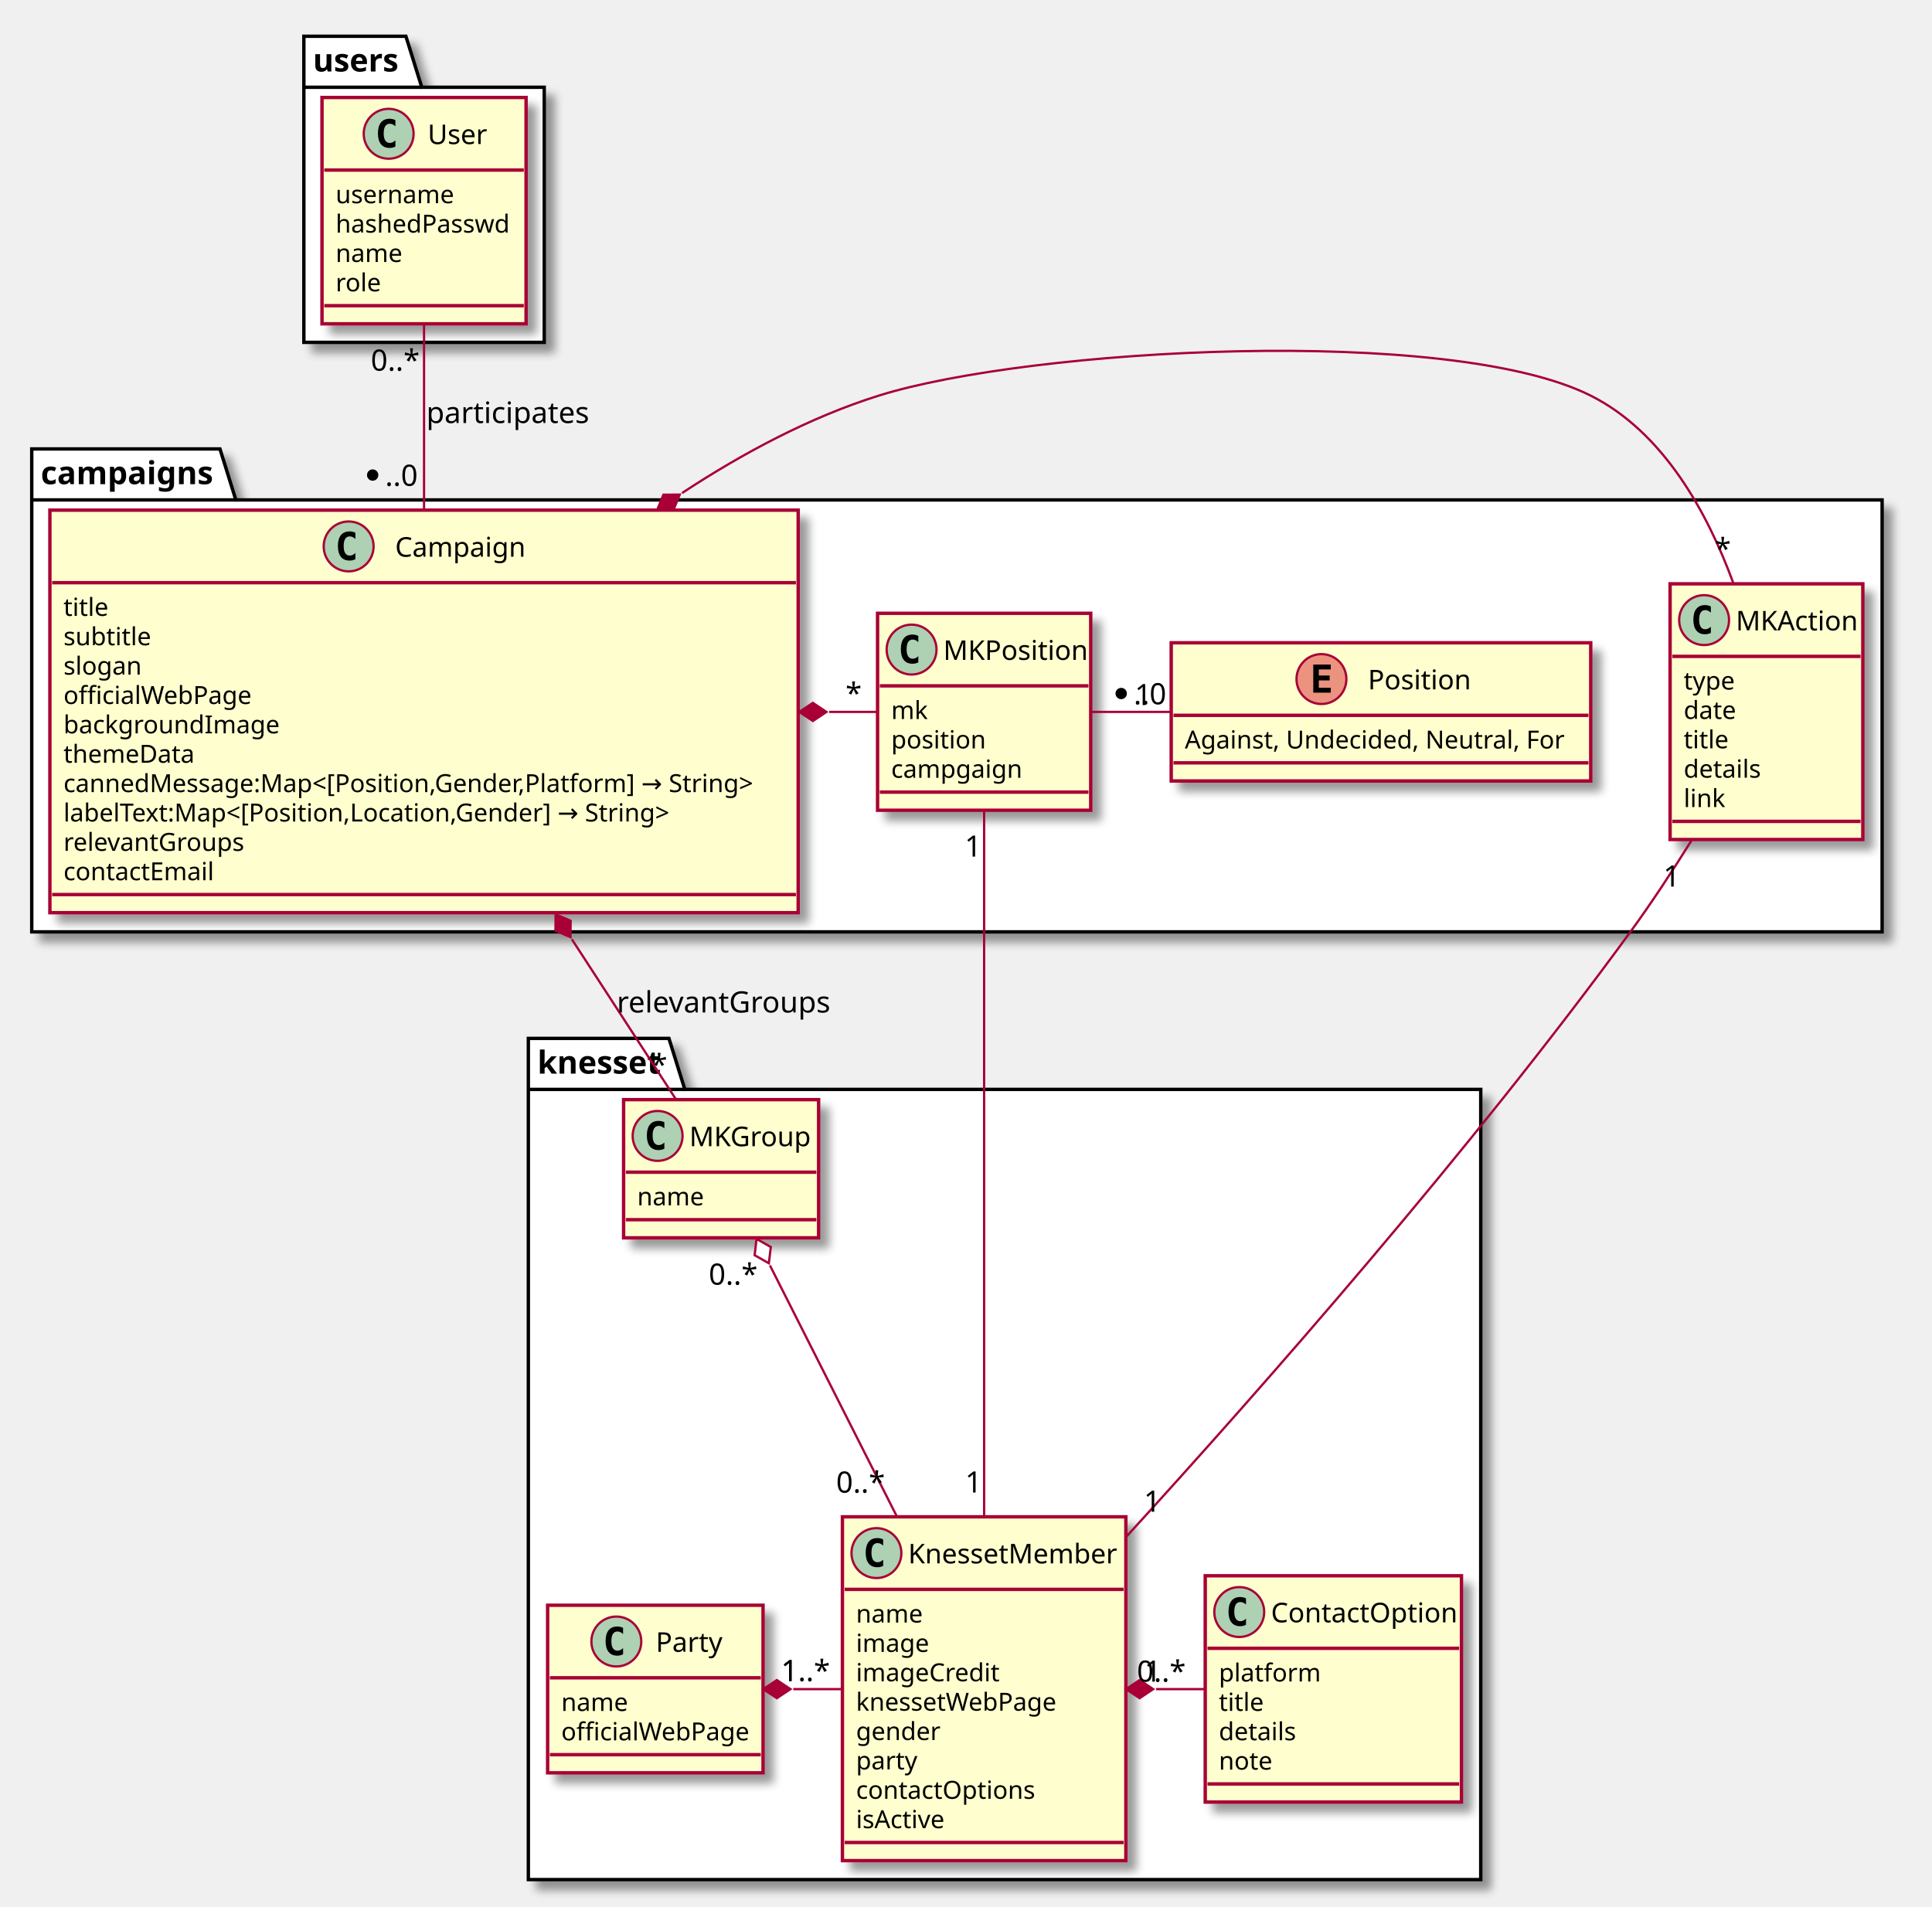
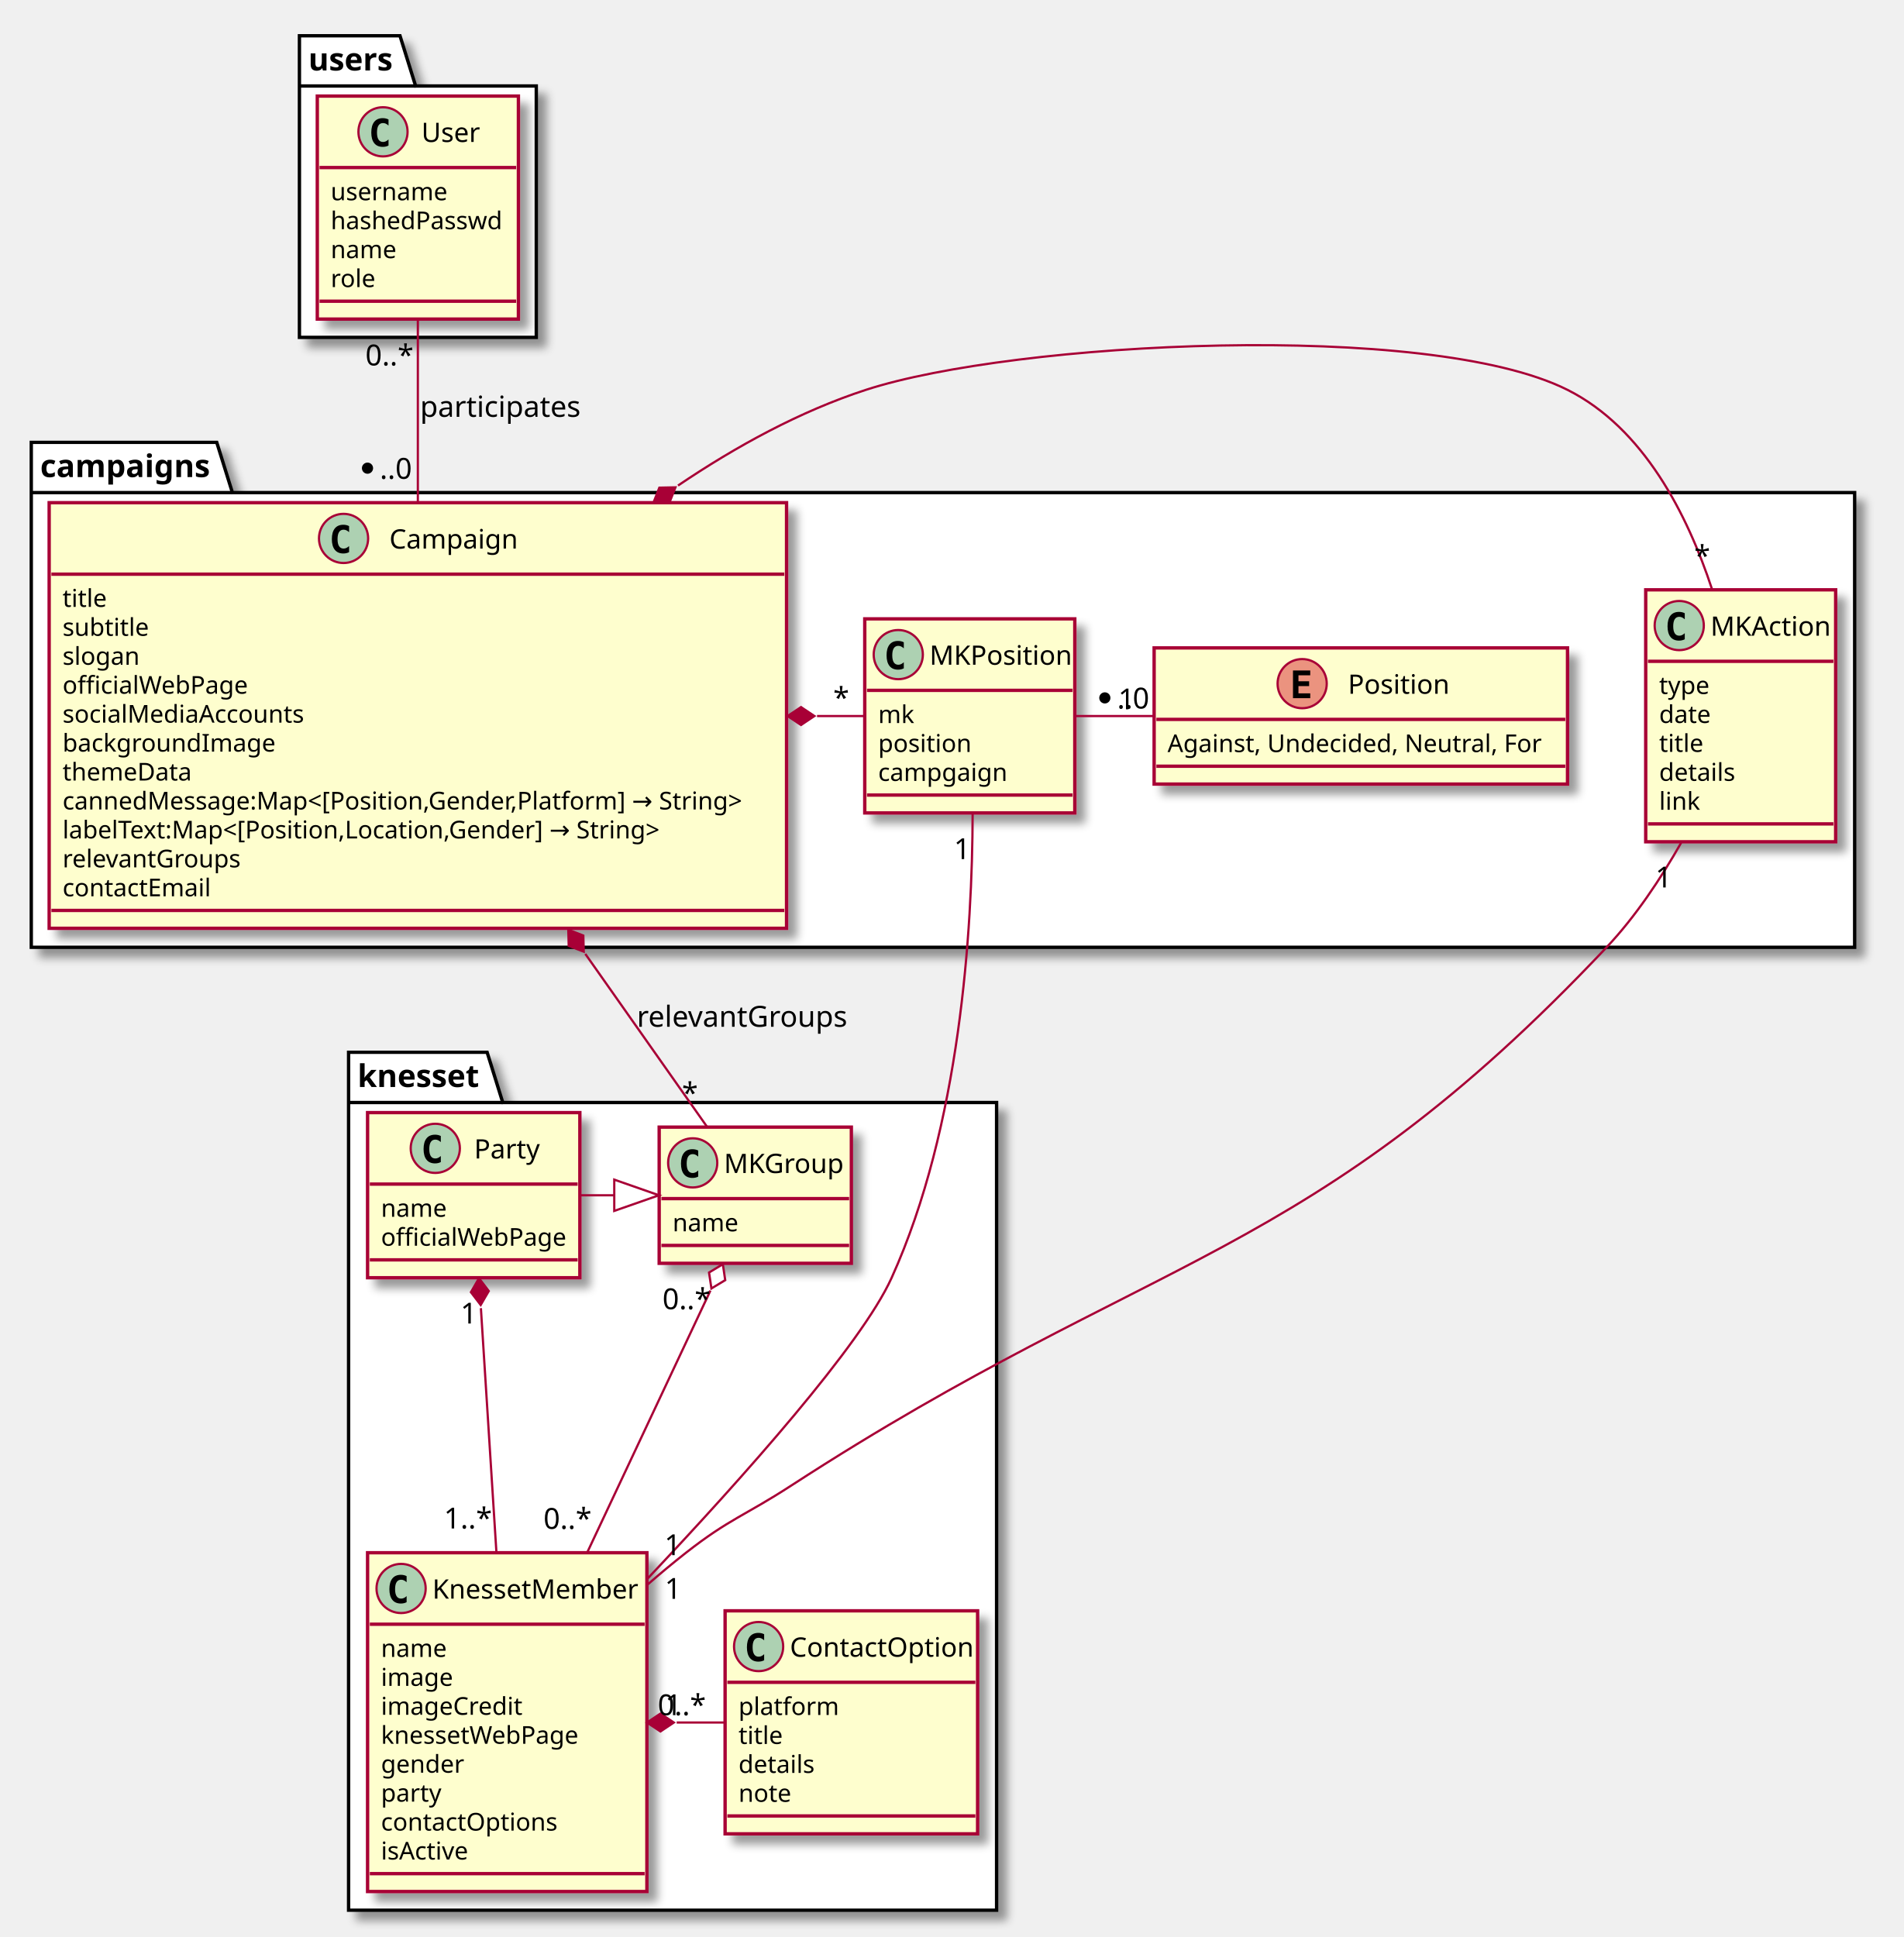
- <svg xmlns="http://www.w3.org/2000/svg" contentScriptType="application/ecmascript" contentStyleType="text/css" height="841px" preserveAspectRatio="none" style="width:852px;height:841px;" version="1.1" viewBox="0 0 852 841" width="852px" zoomAndPan="magnify">
+ <svg xmlns="http://www.w3.org/2000/svg" contentScriptType="application/ecmascript" contentStyleType="text/css" height="867px" preserveAspectRatio="none" style="width:852px;height:867px;" version="1.1" viewBox="0 0 852 867" width="852px" zoomAndPan="magnify">
  <defs>
-     <filter height="300%" id="f1so7ka4gg10oh" width="300%" x="-1" y="-1">
+     <filter height="300%" id="f1ijx6rmjc5ohx" width="300%" x="-1" y="-1">
      <feGaussianBlur result="blurOut" stdDeviation="2.0" />
      <feColorMatrix in="blurOut" result="blurOut2" type="matrix" values="0 0 0 0 0 0 0 0 0 0 0 0 0 0 0 0 0 0 .4 0" />
      <feOffset dx="4.0" dy="4.0" in="blurOut2" result="blurOut3" />
      <feBlend in="SourceGraphic" in2="blurOut3" mode="normal" />
    </filter>
  </defs>
  <g>
-     <polygon fill="#FFFFFF" filter="url(#f1so7ka4gg10oh)" points="233,458,295,458,302,480.488,653,480.488,653,829,233,829,233,458" style="stroke: #000000; stroke-width: 1.5;" />
-     <line style="stroke: #000000; stroke-width: 1.5;" x1="233" x2="302" y1="480.488" y2="480.488" />
-     <text fill="#000000" font-family="sans-serif" font-size="14" font-weight="bold" lengthAdjust="spacingAndGlyphs" textLength="56" x="237" y="473.535">knesset</text>
-     <polygon fill="#FFFFFF" filter="url(#f1so7ka4gg10oh)" points="14,198,97,198,104,220.488,830,220.488,830,411,14,411,14,198" style="stroke: #000000; stroke-width: 1.5;" />
+     <polygon fill="#FFFFFF" filter="url(#f1ijx6rmjc5ohx)" points="156,471,218,471,225,493.488,446,493.488,446,855,156,855,156,471" style="stroke: #000000; stroke-width: 1.5;" />
+     <line style="stroke: #000000; stroke-width: 1.5;" x1="156" x2="225" y1="493.488" y2="493.488" />
+     <text fill="#000000" font-family="sans-serif" font-size="14" font-weight="bold" lengthAdjust="spacingAndGlyphs" textLength="56" x="160" y="486.535">knesset</text>
+     <polygon fill="#FFFFFF" filter="url(#f1ijx6rmjc5ohx)" points="14,198,97,198,104,220.488,830,220.488,830,424,14,424,14,198" style="stroke: #000000; stroke-width: 1.5;" />
    <line style="stroke: #000000; stroke-width: 1.5;" x1="14" x2="104" y1="220.488" y2="220.488" />
    <text fill="#000000" font-family="sans-serif" font-size="14" font-weight="bold" lengthAdjust="spacingAndGlyphs" textLength="77" x="18" y="213.535">campaigns</text>
-     <polygon fill="#FFFFFF" filter="url(#f1so7ka4gg10oh)" points="134,16,179,16,186,38.488,240,38.488,240,151,134,151,134,16" style="stroke: #000000; stroke-width: 1.5;" />
+     <polygon fill="#FFFFFF" filter="url(#f1ijx6rmjc5ohx)" points="134,16,179,16,186,38.488,240,38.488,240,151,134,151,134,16" style="stroke: #000000; stroke-width: 1.5;" />
    <line style="stroke: #000000; stroke-width: 1.5;" x1="134" x2="186" y1="38.488" y2="38.488" />
    <text fill="#000000" font-family="sans-serif" font-size="14" font-weight="bold" lengthAdjust="spacingAndGlyphs" textLength="39" x="138" y="31.535">users</text>
-     <rect fill="#FEFECE" filter="url(#f1so7ka4gg10oh)" height="151.641" id="KnessetMember" style="stroke: #A80036; stroke-width: 1.5;" width="125" x="371.5" y="669" />
-     <ellipse cx="386.5" cy="685" fill="#ADD1B2" rx="11" ry="11" style="stroke: #A80036; stroke-width: 1.0;" />
-     <path d="M389.473,690.643 Q388.892,690.942 388.253,691.091 Q387.614,691.241 386.908,691.241 Q384.401,691.241 383.082,689.589 Q381.762,687.937 381.762,684.816 Q381.762,681.687 383.082,680.035 Q384.401,678.383 386.908,678.383 Q387.614,678.383 388.261,678.532 Q388.909,678.682 389.473,678.981 L389.473,681.703 Q388.842,681.122 388.249,680.852 Q387.655,680.582 387.024,680.582 Q385.68,680.582 384.995,681.649 Q384.31,682.716 384.31,684.816 Q384.31,686.908 384.995,687.974 Q385.68,689.041 387.024,689.041 Q387.655,689.041 388.249,688.771 Q388.842,688.501 389.473,687.92 Z " />
-     <text fill="#000000" font-family="sans-serif" font-size="12" lengthAdjust="spacingAndGlyphs" textLength="93" x="400.5" y="689.535">KnessetMember</text>
-     <line style="stroke: #A80036; stroke-width: 1.5;" x1="372.5" x2="495.5" y1="701" y2="701" />
-     <text fill="#000000" font-family="sans-serif" font-size="11" lengthAdjust="spacingAndGlyphs" textLength="29" x="377.5" y="715.635">name</text>
-     <text fill="#000000" font-family="sans-serif" font-size="11" lengthAdjust="spacingAndGlyphs" textLength="32" x="377.5" y="728.59">image</text>
-     <text fill="#000000" font-family="sans-serif" font-size="11" lengthAdjust="spacingAndGlyphs" textLength="65" x="377.5" y="741.545">imageCredit</text>
-     <text fill="#000000" font-family="sans-serif" font-size="11" lengthAdjust="spacingAndGlyphs" textLength="88" x="377.5" y="754.5">knessetWebPage</text>
-     <text fill="#000000" font-family="sans-serif" font-size="11" lengthAdjust="spacingAndGlyphs" textLength="38" x="377.5" y="767.455">gender</text>
-     <text fill="#000000" font-family="sans-serif" font-size="11" lengthAdjust="spacingAndGlyphs" textLength="28" x="377.5" y="780.41">party</text>
-     <text fill="#000000" font-family="sans-serif" font-size="11" lengthAdjust="spacingAndGlyphs" textLength="83" x="377.5" y="793.365">contactOptions</text>
-     <text fill="#000000" font-family="sans-serif" font-size="11" lengthAdjust="spacingAndGlyphs" textLength="42" x="377.5" y="806.32">isActive</text>
-     <line style="stroke: #A80036; stroke-width: 1.5;" x1="372.5" x2="495.5" y1="812.641" y2="812.641" />
-     <rect fill="#FEFECE" filter="url(#f1so7ka4gg10oh)" height="99.82" id="ContactOption" style="stroke: #A80036; stroke-width: 1.5;" width="113" x="531.5" y="695" />
-     <ellipse cx="546.5" cy="711" fill="#ADD1B2" rx="11" ry="11" style="stroke: #A80036; stroke-width: 1.0;" />
-     <path d="M549.473,716.643 Q548.892,716.942 548.253,717.091 Q547.614,717.241 546.908,717.241 Q544.401,717.241 543.082,715.589 Q541.762,713.937 541.762,710.816 Q541.762,707.687 543.082,706.035 Q544.401,704.383 546.908,704.383 Q547.614,704.383 548.261,704.532 Q548.909,704.682 549.473,704.981 L549.473,707.703 Q548.842,707.122 548.249,706.852 Q547.655,706.582 547.024,706.582 Q545.68,706.582 544.995,707.649 Q544.31,708.716 544.31,710.816 Q544.31,712.908 544.995,713.974 Q545.68,715.041 547.024,715.041 Q547.655,715.041 548.249,714.771 Q548.842,714.501 549.473,713.92 Z " />
-     <text fill="#000000" font-family="sans-serif" font-size="12" lengthAdjust="spacingAndGlyphs" textLength="81" x="560.5" y="715.535">ContactOption</text>
-     <line style="stroke: #A80036; stroke-width: 1.5;" x1="532.5" x2="643.5" y1="727" y2="727" />
-     <text fill="#000000" font-family="sans-serif" font-size="11" lengthAdjust="spacingAndGlyphs" textLength="46" x="537.5" y="741.635">platform</text>
-     <text fill="#000000" font-family="sans-serif" font-size="11" lengthAdjust="spacingAndGlyphs" textLength="20" x="537.5" y="754.59">title</text>
-     <text fill="#000000" font-family="sans-serif" font-size="11" lengthAdjust="spacingAndGlyphs" textLength="35" x="537.5" y="767.545">details</text>
-     <text fill="#000000" font-family="sans-serif" font-size="11" lengthAdjust="spacingAndGlyphs" textLength="24" x="537.5" y="780.5">note</text>
-     <line style="stroke: #A80036; stroke-width: 1.5;" x1="532.5" x2="643.5" y1="786.82" y2="786.82" />
-     <rect fill="#FEFECE" filter="url(#f1so7ka4gg10oh)" height="73.91" id="Party" style="stroke: #A80036; stroke-width: 1.5;" width="95" x="241.5" y="708" />
-     <ellipse cx="271.8" cy="724" fill="#ADD1B2" rx="11" ry="11" style="stroke: #A80036; stroke-width: 1.0;" />
-     <path d="M274.773,729.643 Q274.192,729.942 273.553,730.091 Q272.914,730.241 272.208,730.241 Q269.701,730.241 268.382,728.589 Q267.062,726.937 267.062,723.816 Q267.062,720.687 268.382,719.035 Q269.701,717.383 272.208,717.383 Q272.914,717.383 273.561,717.532 Q274.209,717.682 274.773,717.981 L274.773,720.703 Q274.142,720.122 273.549,719.852 Q272.955,719.582 272.324,719.582 Q270.98,719.582 270.295,720.649 Q269.61,721.716 269.61,723.816 Q269.61,725.908 270.295,726.974 Q270.98,728.041 272.324,728.041 Q272.955,728.041 273.549,727.771 Q274.142,727.501 274.773,726.92 Z " />
-     <text fill="#000000" font-family="sans-serif" font-size="12" lengthAdjust="spacingAndGlyphs" textLength="29" x="289.2" y="728.535">Party</text>
-     <line style="stroke: #A80036; stroke-width: 1.5;" x1="242.5" x2="335.5" y1="740" y2="740" />
-     <text fill="#000000" font-family="sans-serif" font-size="11" lengthAdjust="spacingAndGlyphs" textLength="29" x="247.5" y="754.635">name</text>
-     <text fill="#000000" font-family="sans-serif" font-size="11" lengthAdjust="spacingAndGlyphs" textLength="83" x="247.5" y="767.59">officialWebPage</text>
-     <line style="stroke: #A80036; stroke-width: 1.5;" x1="242.5" x2="335.5" y1="773.91" y2="773.91" />
-     <rect fill="#FEFECE" filter="url(#f1so7ka4gg10oh)" height="60.955" id="MKGroup" style="stroke: #A80036; stroke-width: 1.5;" width="86" x="275" y="485" />
-     <ellipse cx="290" cy="501" fill="#ADD1B2" rx="11" ry="11" style="stroke: #A80036; stroke-width: 1.0;" />
-     <path d="M292.973,506.643 Q292.392,506.942 291.753,507.091 Q291.114,507.241 290.408,507.241 Q287.901,507.241 286.582,505.589 Q285.262,503.937 285.262,500.816 Q285.262,497.687 286.582,496.035 Q287.901,494.383 290.408,494.383 Q291.114,494.383 291.761,494.532 Q292.409,494.682 292.973,494.981 L292.973,497.703 Q292.342,497.122 291.749,496.852 Q291.155,496.582 290.524,496.582 Q289.18,496.582 288.495,497.649 Q287.81,498.716 287.81,500.816 Q287.81,502.908 288.495,503.974 Q289.18,505.041 290.524,505.041 Q291.155,505.041 291.749,504.771 Q292.342,504.502 292.973,503.92 Z " />
-     <text fill="#000000" font-family="sans-serif" font-size="12" lengthAdjust="spacingAndGlyphs" textLength="54" x="304" y="505.535">MKGroup</text>
-     <line style="stroke: #A80036; stroke-width: 1.5;" x1="276" x2="360" y1="517" y2="517" />
-     <text fill="#000000" font-family="sans-serif" font-size="11" lengthAdjust="spacingAndGlyphs" textLength="29" x="281" y="531.635">name</text>
-     <line style="stroke: #A80036; stroke-width: 1.5;" x1="276" x2="360" y1="537.955" y2="537.955" />
-     <rect fill="#FEFECE" filter="url(#f1so7ka4gg10oh)" height="177.551" id="Campaign" style="stroke: #A80036; stroke-width: 1.5;" width="330" x="22" y="225" />
+     <rect fill="#FEFECE" filter="url(#f1ijx6rmjc5ohx)" height="151.641" id="KnessetMember" style="stroke: #A80036; stroke-width: 1.5;" width="125" x="164.5" y="695" />
+     <ellipse cx="179.5" cy="711" fill="#ADD1B2" rx="11" ry="11" style="stroke: #A80036; stroke-width: 1.0;" />
+     <path d="M181.973,717.143 Q181.392,717.442 180.753,717.591 Q180.114,717.741 179.408,717.741 Q176.901,717.741 175.582,716.089 Q174.262,714.437 174.262,711.316 Q174.262,708.187 175.582,706.535 Q176.901,704.883 179.408,704.883 Q180.114,704.883 180.761,705.032 Q181.409,705.182 181.973,705.481 L181.973,708.203 Q181.342,707.622 180.749,707.352 Q180.155,707.082 179.524,707.082 Q178.18,707.082 177.495,708.149 Q176.81,709.216 176.81,711.316 Q176.81,713.408 177.495,714.474 Q178.18,715.541 179.524,715.541 Q180.155,715.541 180.749,715.271 Q181.342,715.001 181.973,714.42 Z " />
+     <text fill="#000000" font-family="sans-serif" font-size="12" lengthAdjust="spacingAndGlyphs" textLength="93" x="193.5" y="715.535">KnessetMember</text>
+     <line style="stroke: #A80036; stroke-width: 1.5;" x1="165.5" x2="288.5" y1="727" y2="727" />
+     <text fill="#000000" font-family="sans-serif" font-size="11" lengthAdjust="spacingAndGlyphs" textLength="29" x="170.5" y="741.635">name</text>
+     <text fill="#000000" font-family="sans-serif" font-size="11" lengthAdjust="spacingAndGlyphs" textLength="32" x="170.5" y="754.59">image</text>
+     <text fill="#000000" font-family="sans-serif" font-size="11" lengthAdjust="spacingAndGlyphs" textLength="65" x="170.5" y="767.545">imageCredit</text>
+     <text fill="#000000" font-family="sans-serif" font-size="11" lengthAdjust="spacingAndGlyphs" textLength="88" x="170.5" y="780.5">knessetWebPage</text>
+     <text fill="#000000" font-family="sans-serif" font-size="11" lengthAdjust="spacingAndGlyphs" textLength="38" x="170.5" y="793.455">gender</text>
+     <text fill="#000000" font-family="sans-serif" font-size="11" lengthAdjust="spacingAndGlyphs" textLength="28" x="170.5" y="806.41">party</text>
+     <text fill="#000000" font-family="sans-serif" font-size="11" lengthAdjust="spacingAndGlyphs" textLength="83" x="170.5" y="819.365">contactOptions</text>
+     <text fill="#000000" font-family="sans-serif" font-size="11" lengthAdjust="spacingAndGlyphs" textLength="42" x="170.5" y="832.32">isActive</text>
+     <line style="stroke: #A80036; stroke-width: 1.5;" x1="165.5" x2="288.5" y1="838.641" y2="838.641" />
+     <rect fill="#FEFECE" filter="url(#f1ijx6rmjc5ohx)" height="99.82" id="ContactOption" style="stroke: #A80036; stroke-width: 1.5;" width="113" x="324.5" y="721" />
+     <ellipse cx="339.5" cy="737" fill="#ADD1B2" rx="11" ry="11" style="stroke: #A80036; stroke-width: 1.0;" />
+     <path d="M341.973,743.143 Q341.392,743.442 340.753,743.591 Q340.114,743.741 339.408,743.741 Q336.901,743.741 335.582,742.089 Q334.262,740.437 334.262,737.316 Q334.262,734.187 335.582,732.535 Q336.901,730.883 339.408,730.883 Q340.114,730.883 340.761,731.032 Q341.409,731.182 341.973,731.481 L341.973,734.203 Q341.342,733.622 340.749,733.352 Q340.155,733.082 339.524,733.082 Q338.18,733.082 337.495,734.149 Q336.81,735.216 336.81,737.316 Q336.81,739.408 337.495,740.474 Q338.18,741.541 339.524,741.541 Q340.155,741.541 340.749,741.271 Q341.342,741.001 341.973,740.42 Z " />
+     <text fill="#000000" font-family="sans-serif" font-size="12" lengthAdjust="spacingAndGlyphs" textLength="81" x="353.5" y="741.535">ContactOption</text>
+     <line style="stroke: #A80036; stroke-width: 1.5;" x1="325.5" x2="436.5" y1="753" y2="753" />
+     <text fill="#000000" font-family="sans-serif" font-size="11" lengthAdjust="spacingAndGlyphs" textLength="46" x="330.5" y="767.635">platform</text>
+     <text fill="#000000" font-family="sans-serif" font-size="11" lengthAdjust="spacingAndGlyphs" textLength="20" x="330.5" y="780.59">title</text>
+     <text fill="#000000" font-family="sans-serif" font-size="11" lengthAdjust="spacingAndGlyphs" textLength="35" x="330.5" y="793.545">details</text>
+     <text fill="#000000" font-family="sans-serif" font-size="11" lengthAdjust="spacingAndGlyphs" textLength="24" x="330.5" y="806.5">note</text>
+     <line style="stroke: #A80036; stroke-width: 1.5;" x1="325.5" x2="436.5" y1="812.82" y2="812.82" />
+     <rect fill="#FEFECE" filter="url(#f1ijx6rmjc5ohx)" height="73.91" id="Party" style="stroke: #A80036; stroke-width: 1.5;" width="95" x="164.5" y="498" />
+     <ellipse cx="194.8" cy="514" fill="#ADD1B2" rx="11" ry="11" style="stroke: #A80036; stroke-width: 1.0;" />
+     <path d="M197.273,520.143 Q196.692,520.442 196.053,520.591 Q195.414,520.741 194.708,520.741 Q192.201,520.741 190.881,519.089 Q189.562,517.437 189.562,514.316 Q189.562,511.187 190.881,509.535 Q192.201,507.883 194.708,507.883 Q195.414,507.883 196.061,508.032 Q196.709,508.182 197.273,508.481 L197.273,511.203 Q196.642,510.622 196.049,510.352 Q195.455,510.082 194.824,510.082 Q193.48,510.082 192.795,511.149 Q192.11,512.216 192.11,514.316 Q192.11,516.408 192.795,517.474 Q193.48,518.541 194.824,518.541 Q195.455,518.541 196.049,518.271 Q196.642,518.001 197.273,517.42 Z " />
+     <text fill="#000000" font-family="sans-serif" font-size="12" lengthAdjust="spacingAndGlyphs" textLength="29" x="212.2" y="518.535">Party</text>
+     <line style="stroke: #A80036; stroke-width: 1.5;" x1="165.5" x2="258.5" y1="530" y2="530" />
+     <text fill="#000000" font-family="sans-serif" font-size="11" lengthAdjust="spacingAndGlyphs" textLength="29" x="170.5" y="544.635">name</text>
+     <text fill="#000000" font-family="sans-serif" font-size="11" lengthAdjust="spacingAndGlyphs" textLength="83" x="170.5" y="557.59">officialWebPage</text>
+     <line style="stroke: #A80036; stroke-width: 1.5;" x1="165.5" x2="258.5" y1="563.91" y2="563.91" />
+     <rect fill="#FEFECE" filter="url(#f1ijx6rmjc5ohx)" height="60.955" id="MKGroup" style="stroke: #A80036; stroke-width: 1.5;" width="86" x="295" y="504.5" />
+     <ellipse cx="310" cy="520.5" fill="#ADD1B2" rx="11" ry="11" style="stroke: #A80036; stroke-width: 1.0;" />
+     <path d="M312.473,526.643 Q311.892,526.942 311.253,527.091 Q310.614,527.241 309.908,527.241 Q307.401,527.241 306.082,525.589 Q304.762,523.937 304.762,520.816 Q304.762,517.687 306.082,516.035 Q307.401,514.383 309.908,514.383 Q310.614,514.383 311.261,514.532 Q311.909,514.682 312.473,514.981 L312.473,517.703 Q311.842,517.122 311.249,516.852 Q310.655,516.582 310.024,516.582 Q308.68,516.582 307.995,517.649 Q307.31,518.716 307.31,520.816 Q307.31,522.908 307.995,523.974 Q308.68,525.041 310.024,525.041 Q310.655,525.041 311.249,524.771 Q311.842,524.501 312.473,523.92 Z " />
+     <text fill="#000000" font-family="sans-serif" font-size="12" lengthAdjust="spacingAndGlyphs" textLength="54" x="324" y="525.035">MKGroup</text>
+     <line style="stroke: #A80036; stroke-width: 1.5;" x1="296" x2="380" y1="536.5" y2="536.5" />
+     <text fill="#000000" font-family="sans-serif" font-size="11" lengthAdjust="spacingAndGlyphs" textLength="29" x="301" y="551.135">name</text>
+     <line style="stroke: #A80036; stroke-width: 1.5;" x1="296" x2="380" y1="557.455" y2="557.455" />
+     <rect fill="#FEFECE" filter="url(#f1ijx6rmjc5ohx)" height="190.506" id="Campaign" style="stroke: #A80036; stroke-width: 1.5;" width="330" x="22" y="225" />
    <ellipse cx="153.75" cy="241" fill="#ADD1B2" rx="11" ry="11" style="stroke: #A80036; stroke-width: 1.0;" />
-     <path d="M156.723,246.643 Q156.142,246.942 155.503,247.091 Q154.864,247.241 154.158,247.241 Q151.651,247.241 150.332,245.589 Q149.012,243.937 149.012,240.816 Q149.012,237.686 150.332,236.035 Q151.651,234.383 154.158,234.383 Q154.864,234.383 155.511,234.532 Q156.159,234.682 156.723,234.981 L156.723,237.703 Q156.092,237.122 155.499,236.852 Q154.905,236.583 154.274,236.583 Q152.93,236.583 152.245,237.649 Q151.56,238.716 151.56,240.816 Q151.56,242.908 152.245,243.974 Q152.93,245.041 154.274,245.041 Q154.905,245.041 155.499,244.771 Q156.092,244.501 156.723,243.92 Z " />
+     <path d="M156.223,247.143 Q155.642,247.442 155.003,247.591 Q154.364,247.741 153.658,247.741 Q151.151,247.741 149.832,246.089 Q148.512,244.437 148.512,241.316 Q148.512,238.186 149.832,236.535 Q151.151,234.883 153.658,234.883 Q154.364,234.883 155.011,235.032 Q155.659,235.182 156.223,235.481 L156.223,238.203 Q155.592,237.622 154.999,237.352 Q154.405,237.083 153.774,237.083 Q152.43,237.083 151.745,238.149 Q151.06,239.216 151.06,241.316 Q151.06,243.408 151.745,244.474 Q152.43,245.541 153.774,245.541 Q154.405,245.541 154.999,245.271 Q155.592,245.001 156.223,244.42 Z " />
    <text fill="#000000" font-family="sans-serif" font-size="12" lengthAdjust="spacingAndGlyphs" textLength="58" x="174.25" y="245.535">Campaign</text>
    <line style="stroke: #A80036; stroke-width: 1.5;" x1="23" x2="351" y1="257" y2="257" />
    <text fill="#000000" font-family="sans-serif" font-size="11" lengthAdjust="spacingAndGlyphs" textLength="20" x="28" y="271.635">title</text>
    <text fill="#000000" font-family="sans-serif" font-size="11" lengthAdjust="spacingAndGlyphs" textLength="40" x="28" y="284.59">subtitle</text>
    <text fill="#000000" font-family="sans-serif" font-size="11" lengthAdjust="spacingAndGlyphs" textLength="36" x="28" y="297.545">slogan</text>
    <text fill="#000000" font-family="sans-serif" font-size="11" lengthAdjust="spacingAndGlyphs" textLength="83" x="28" y="310.5">officialWebPage</text>
-     <text fill="#000000" font-family="sans-serif" font-size="11" lengthAdjust="spacingAndGlyphs" textLength="97" x="28" y="323.455">backgroundImage</text>
-     <text fill="#000000" font-family="sans-serif" font-size="11" lengthAdjust="spacingAndGlyphs" textLength="57" x="28" y="336.41">themeData</text>
-     <text fill="#000000" font-family="sans-serif" font-size="11" lengthAdjust="spacingAndGlyphs" textLength="318" x="28" y="349.365">cannedMessage:Map&lt;[Position,Gender,Platform] → String&gt;</text>
-     <text fill="#000000" font-family="sans-serif" font-size="11" lengthAdjust="spacingAndGlyphs" textLength="283" x="28" y="362.32">labelText:Map&lt;[Position,Location,Gender] → String&gt;</text>
-     <text fill="#000000" font-family="sans-serif" font-size="11" lengthAdjust="spacingAndGlyphs" textLength="83" x="28" y="375.275">relevantGroups</text>
-     <text fill="#000000" font-family="sans-serif" font-size="11" lengthAdjust="spacingAndGlyphs" textLength="68" x="28" y="388.231">contactEmail</text>
-     <line style="stroke: #A80036; stroke-width: 1.5;" x1="23" x2="351" y1="394.551" y2="394.551" />
-     <rect fill="#FEFECE" filter="url(#f1so7ka4gg10oh)" height="60.955" id="Position" style="stroke: #A80036; stroke-width: 1.5;" width="185" x="516.5" y="283.5" />
-     <ellipse cx="582.75" cy="299.5" fill="#EB937F" rx="11" ry="11" style="stroke: #A80036; stroke-width: 1.0;" />
-     <path d="M586.864,305.5 L579.144,305.5 L579.144,293.107 L586.864,293.107 L586.864,295.265 L581.593,295.265 L581.593,297.938 L586.366,297.938 L586.366,300.096 L581.593,300.096 L581.593,303.342 L586.864,303.342 Z " />
-     <text fill="#000000" font-family="sans-serif" font-size="12" lengthAdjust="spacingAndGlyphs" textLength="44" x="603.25" y="304.035">Position</text>
-     <line style="stroke: #A80036; stroke-width: 1.5;" x1="517.5" x2="700.5" y1="315.5" y2="315.5" />
-     <text fill="#000000" font-family="sans-serif" font-size="11" lengthAdjust="spacingAndGlyphs" textLength="173" x="522.5" y="330.135">Against, Undecided, Neutral, For</text>
-     <line style="stroke: #A80036; stroke-width: 1.5;" x1="517.5" x2="700.5" y1="336.455" y2="336.455" />
-     <rect fill="#FEFECE" filter="url(#f1so7ka4gg10oh)" height="86.865" id="MKPosition" style="stroke: #A80036; stroke-width: 1.5;" width="94" x="387" y="270.5" />
-     <ellipse cx="402" cy="286.5" fill="#ADD1B2" rx="11" ry="11" style="stroke: #A80036; stroke-width: 1.0;" />
-     <path d="M404.973,292.143 Q404.392,292.442 403.753,292.591 Q403.114,292.741 402.408,292.741 Q399.901,292.741 398.582,291.089 Q397.262,289.437 397.262,286.316 Q397.262,283.187 398.582,281.535 Q399.901,279.883 402.408,279.883 Q403.114,279.883 403.761,280.032 Q404.409,280.182 404.973,280.481 L404.973,283.203 Q404.342,282.622 403.749,282.352 Q403.155,282.082 402.524,282.082 Q401.18,282.082 400.495,283.149 Q399.81,284.216 399.81,286.316 Q399.81,288.408 400.495,289.474 Q401.18,290.541 402.524,290.541 Q403.155,290.541 403.749,290.271 Q404.342,290.002 404.973,289.42 Z " />
-     <text fill="#000000" font-family="sans-serif" font-size="12" lengthAdjust="spacingAndGlyphs" textLength="62" x="416" y="291.035">MKPosition</text>
-     <line style="stroke: #A80036; stroke-width: 1.5;" x1="388" x2="480" y1="302.5" y2="302.5" />
-     <text fill="#000000" font-family="sans-serif" font-size="11" lengthAdjust="spacingAndGlyphs" textLength="16" x="393" y="317.135">mk</text>
-     <text fill="#000000" font-family="sans-serif" font-size="11" lengthAdjust="spacingAndGlyphs" textLength="44" x="393" y="330.09">position</text>
-     <text fill="#000000" font-family="sans-serif" font-size="11" lengthAdjust="spacingAndGlyphs" textLength="59" x="393" y="343.045">campgaign</text>
-     <line style="stroke: #A80036; stroke-width: 1.5;" x1="388" x2="480" y1="349.365" y2="349.365" />
-     <rect fill="#FEFECE" filter="url(#f1so7ka4gg10oh)" height="112.775" id="MKAction" style="stroke: #A80036; stroke-width: 1.5;" width="85" x="736.5" y="257.5" />
-     <ellipse cx="751.5" cy="273.5" fill="#ADD1B2" rx="11" ry="11" style="stroke: #A80036; stroke-width: 1.0;" />
-     <path d="M754.473,279.143 Q753.892,279.442 753.253,279.591 Q752.614,279.741 751.908,279.741 Q749.401,279.741 748.082,278.089 Q746.762,276.437 746.762,273.316 Q746.762,270.187 748.082,268.535 Q749.401,266.883 751.908,266.883 Q752.614,266.883 753.261,267.032 Q753.909,267.182 754.473,267.481 L754.473,270.203 Q753.842,269.622 753.249,269.352 Q752.655,269.082 752.024,269.082 Q750.68,269.082 749.995,270.149 Q749.31,271.216 749.31,273.316 Q749.31,275.408 749.995,276.474 Q750.68,277.541 752.024,277.541 Q752.655,277.541 753.249,277.271 Q753.842,277.002 754.473,276.42 Z " />
-     <text fill="#000000" font-family="sans-serif" font-size="12" lengthAdjust="spacingAndGlyphs" textLength="53" x="765.5" y="278.035">MKAction</text>
-     <line style="stroke: #A80036; stroke-width: 1.5;" x1="737.5" x2="820.5" y1="289.5" y2="289.5" />
-     <text fill="#000000" font-family="sans-serif" font-size="11" lengthAdjust="spacingAndGlyphs" textLength="23" x="742.5" y="304.135">type</text>
-     <text fill="#000000" font-family="sans-serif" font-size="11" lengthAdjust="spacingAndGlyphs" textLength="23" x="742.5" y="317.09">date</text>
-     <text fill="#000000" font-family="sans-serif" font-size="11" lengthAdjust="spacingAndGlyphs" textLength="20" x="742.5" y="330.045">title</text>
-     <text fill="#000000" font-family="sans-serif" font-size="11" lengthAdjust="spacingAndGlyphs" textLength="35" x="742.5" y="343">details</text>
-     <text fill="#000000" font-family="sans-serif" font-size="11" lengthAdjust="spacingAndGlyphs" textLength="19" x="742.5" y="355.955">link</text>
-     <line style="stroke: #A80036; stroke-width: 1.5;" x1="737.5" x2="820.5" y1="362.275" y2="362.275" />
-     <rect fill="#FEFECE" filter="url(#f1so7ka4gg10oh)" height="99.82" id="User" style="stroke: #A80036; stroke-width: 1.5;" width="90" x="142" y="43" />
+     <text fill="#000000" font-family="sans-serif" font-size="11" lengthAdjust="spacingAndGlyphs" textLength="113" x="28" y="323.455">socialMediaAccounts</text>
+     <text fill="#000000" font-family="sans-serif" font-size="11" lengthAdjust="spacingAndGlyphs" textLength="97" x="28" y="336.41">backgroundImage</text>
+     <text fill="#000000" font-family="sans-serif" font-size="11" lengthAdjust="spacingAndGlyphs" textLength="57" x="28" y="349.365">themeData</text>
+     <text fill="#000000" font-family="sans-serif" font-size="11" lengthAdjust="spacingAndGlyphs" textLength="318" x="28" y="362.32">cannedMessage:Map&lt;[Position,Gender,Platform] → String&gt;</text>
+     <text fill="#000000" font-family="sans-serif" font-size="11" lengthAdjust="spacingAndGlyphs" textLength="283" x="28" y="375.275">labelText:Map&lt;[Position,Location,Gender] → String&gt;</text>
+     <text fill="#000000" font-family="sans-serif" font-size="11" lengthAdjust="spacingAndGlyphs" textLength="83" x="28" y="388.231">relevantGroups</text>
+     <text fill="#000000" font-family="sans-serif" font-size="11" lengthAdjust="spacingAndGlyphs" textLength="68" x="28" y="401.185">contactEmail</text>
+     <line style="stroke: #A80036; stroke-width: 1.5;" x1="23" x2="351" y1="407.506" y2="407.506" />
+     <rect fill="#FEFECE" filter="url(#f1ijx6rmjc5ohx)" height="60.955" id="Position" style="stroke: #A80036; stroke-width: 1.5;" width="185" x="516.5" y="290" />
+     <ellipse cx="582.75" cy="306" fill="#EB937F" rx="11" ry="11" style="stroke: #A80036; stroke-width: 1.0;" />
+     <path d="M586.364,312.5 L578.644,312.5 L578.644,300.107 L586.364,300.107 L586.364,302.265 L581.093,302.265 L581.093,304.938 L585.866,304.938 L585.866,307.096 L581.093,307.096 L581.093,310.342 L586.364,310.342 Z " />
+     <text fill="#000000" font-family="sans-serif" font-size="12" lengthAdjust="spacingAndGlyphs" textLength="44" x="603.25" y="310.535">Position</text>
+     <line style="stroke: #A80036; stroke-width: 1.5;" x1="517.5" x2="700.5" y1="322" y2="322" />
+     <text fill="#000000" font-family="sans-serif" font-size="11" lengthAdjust="spacingAndGlyphs" textLength="173" x="522.5" y="336.635">Against, Undecided, Neutral, For</text>
+     <line style="stroke: #A80036; stroke-width: 1.5;" x1="517.5" x2="700.5" y1="342.955" y2="342.955" />
+     <rect fill="#FEFECE" filter="url(#f1ijx6rmjc5ohx)" height="86.865" id="MKPosition" style="stroke: #A80036; stroke-width: 1.5;" width="94" x="387" y="277" />
+     <ellipse cx="402" cy="293" fill="#ADD1B2" rx="11" ry="11" style="stroke: #A80036; stroke-width: 1.0;" />
+     <path d="M404.473,299.143 Q403.892,299.442 403.253,299.591 Q402.614,299.741 401.908,299.741 Q399.401,299.741 398.082,298.089 Q396.762,296.437 396.762,293.316 Q396.762,290.187 398.082,288.535 Q399.401,286.883 401.908,286.883 Q402.614,286.883 403.261,287.032 Q403.909,287.182 404.473,287.481 L404.473,290.203 Q403.842,289.622 403.249,289.352 Q402.655,289.082 402.024,289.082 Q400.68,289.082 399.995,290.149 Q399.31,291.216 399.31,293.316 Q399.31,295.408 399.995,296.474 Q400.68,297.541 402.024,297.541 Q402.655,297.541 403.249,297.271 Q403.842,297.002 404.473,296.42 Z " />
+     <text fill="#000000" font-family="sans-serif" font-size="12" lengthAdjust="spacingAndGlyphs" textLength="62" x="416" y="297.535">MKPosition</text>
+     <line style="stroke: #A80036; stroke-width: 1.5;" x1="388" x2="480" y1="309" y2="309" />
+     <text fill="#000000" font-family="sans-serif" font-size="11" lengthAdjust="spacingAndGlyphs" textLength="16" x="393" y="323.635">mk</text>
+     <text fill="#000000" font-family="sans-serif" font-size="11" lengthAdjust="spacingAndGlyphs" textLength="44" x="393" y="336.59">position</text>
+     <text fill="#000000" font-family="sans-serif" font-size="11" lengthAdjust="spacingAndGlyphs" textLength="59" x="393" y="349.545">campgaign</text>
+     <line style="stroke: #A80036; stroke-width: 1.5;" x1="388" x2="480" y1="355.865" y2="355.865" />
+     <rect fill="#FEFECE" filter="url(#f1ijx6rmjc5ohx)" height="112.775" id="MKAction" style="stroke: #A80036; stroke-width: 1.5;" width="85" x="736.5" y="264" />
+     <ellipse cx="751.5" cy="280" fill="#ADD1B2" rx="11" ry="11" style="stroke: #A80036; stroke-width: 1.0;" />
+     <path d="M753.973,286.143 Q753.392,286.442 752.753,286.591 Q752.114,286.741 751.408,286.741 Q748.901,286.741 747.582,285.089 Q746.262,283.437 746.262,280.316 Q746.262,277.187 747.582,275.535 Q748.901,273.883 751.408,273.883 Q752.114,273.883 752.761,274.032 Q753.409,274.182 753.973,274.481 L753.973,277.203 Q753.342,276.622 752.749,276.352 Q752.155,276.082 751.524,276.082 Q750.18,276.082 749.495,277.149 Q748.81,278.216 748.81,280.316 Q748.81,282.408 749.495,283.474 Q750.18,284.541 751.524,284.541 Q752.155,284.541 752.749,284.271 Q753.342,284.002 753.973,283.42 Z " />
+     <text fill="#000000" font-family="sans-serif" font-size="12" lengthAdjust="spacingAndGlyphs" textLength="53" x="765.5" y="284.535">MKAction</text>
+     <line style="stroke: #A80036; stroke-width: 1.5;" x1="737.5" x2="820.5" y1="296" y2="296" />
+     <text fill="#000000" font-family="sans-serif" font-size="11" lengthAdjust="spacingAndGlyphs" textLength="23" x="742.5" y="310.635">type</text>
+     <text fill="#000000" font-family="sans-serif" font-size="11" lengthAdjust="spacingAndGlyphs" textLength="23" x="742.5" y="323.59">date</text>
+     <text fill="#000000" font-family="sans-serif" font-size="11" lengthAdjust="spacingAndGlyphs" textLength="20" x="742.5" y="336.545">title</text>
+     <text fill="#000000" font-family="sans-serif" font-size="11" lengthAdjust="spacingAndGlyphs" textLength="35" x="742.5" y="349.5">details</text>
+     <text fill="#000000" font-family="sans-serif" font-size="11" lengthAdjust="spacingAndGlyphs" textLength="19" x="742.5" y="362.455">link</text>
+     <line style="stroke: #A80036; stroke-width: 1.5;" x1="737.5" x2="820.5" y1="368.775" y2="368.775" />
+     <rect fill="#FEFECE" filter="url(#f1ijx6rmjc5ohx)" height="99.82" id="User" style="stroke: #A80036; stroke-width: 1.5;" width="90" x="142" y="43" />
    <ellipse cx="171.4" cy="59" fill="#ADD1B2" rx="11" ry="11" style="stroke: #A80036; stroke-width: 1.0;" />
-     <path d="M174.373,64.643 Q173.792,64.942 173.153,65.091 Q172.514,65.241 171.808,65.241 Q169.301,65.241 167.982,63.589 Q166.662,61.937 166.662,58.816 Q166.662,55.687 167.982,54.035 Q169.301,52.383 171.808,52.383 Q172.514,52.383 173.161,52.532 Q173.809,52.682 174.373,52.98 L174.373,55.703 Q173.742,55.122 173.149,54.852 Q172.555,54.583 171.924,54.583 Q170.58,54.583 169.895,55.649 Q169.21,56.716 169.21,58.816 Q169.21,60.908 169.895,61.974 Q170.58,63.041 171.924,63.041 Q172.555,63.041 173.149,62.771 Q173.742,62.502 174.373,61.92 Z " />
+     <path d="M173.873,65.143 Q173.292,65.442 172.653,65.591 Q172.014,65.741 171.308,65.741 Q168.801,65.741 167.482,64.089 Q166.162,62.437 166.162,59.316 Q166.162,56.187 167.482,54.535 Q168.801,52.883 171.308,52.883 Q172.014,52.883 172.661,53.032 Q173.309,53.182 173.873,53.48 L173.873,56.203 Q173.242,55.622 172.649,55.352 Q172.055,55.083 171.424,55.083 Q170.08,55.083 169.395,56.149 Q168.71,57.216 168.71,59.316 Q168.71,61.408 169.395,62.474 Q170.08,63.541 171.424,63.541 Q172.055,63.541 172.649,63.271 Q173.242,63.002 173.873,62.42 Z " />
    <text fill="#000000" font-family="sans-serif" font-size="12" lengthAdjust="spacingAndGlyphs" textLength="26" x="188.6" y="63.535">User</text>
    <line style="stroke: #A80036; stroke-width: 1.5;" x1="143" x2="231" y1="75" y2="75" />
    <text fill="#000000" font-family="sans-serif" font-size="11" lengthAdjust="spacingAndGlyphs" textLength="53" x="148" y="89.635">username</text>
    <text fill="#000000" font-family="sans-serif" font-size="11" lengthAdjust="spacingAndGlyphs" textLength="78" x="148" y="102.59">hashedPasswd</text>
    <text fill="#000000" font-family="sans-serif" font-size="11" lengthAdjust="spacingAndGlyphs" textLength="29" x="148" y="115.545">name</text>
    <text fill="#000000" font-family="sans-serif" font-size="11" lengthAdjust="spacingAndGlyphs" textLength="21" x="148" y="128.5">role</text>
    <line style="stroke: #A80036; stroke-width: 1.5;" x1="143" x2="231" y1="134.82" y2="134.82" />
-     <path d="M509.825,745 C516.953,745 524.081,745 531.209,745 " fill="none" id="KnessetMember-ContactOption" style="stroke: #A80036; stroke-width: 1.0;" />
-     <polygon fill="#A80036" points="496.562,745,502.562,749,508.562,745,502.562,741,496.562,745" style="stroke: #A80036; stroke-width: 1.0;" />
-     <text fill="#000000" font-family="sans-serif" font-size="13" lengthAdjust="spacingAndGlyphs" textLength="8" x="504.675" y="741.695">1</text>
-     <text fill="#000000" font-family="sans-serif" font-size="13" lengthAdjust="spacingAndGlyphs" textLength="22" x="501.37" y="741.73">0..*</text>
-     <path d="M349.835,745 C356.96,745 364.084,745 371.209,745 " fill="none" id="Party-KnessetMember" style="stroke: #A80036; stroke-width: 1.0;" />
-     <polygon fill="#A80036" points="336.578,745,342.578,749,348.578,745,342.578,741,336.578,745" style="stroke: #A80036; stroke-width: 1.0;" />
-     <text fill="#000000" font-family="sans-serif" font-size="13" lengthAdjust="spacingAndGlyphs" textLength="8" x="344.476" y="741.451">1</text>
-     <text fill="#000000" font-family="sans-serif" font-size="13" lengthAdjust="spacingAndGlyphs" textLength="22" x="344.481" y="741.465">1..*</text>
-     <path d="M339.546,558.127 C355.209,589.117 376.839,631.91 395.448,668.727 " fill="none" id="MKGroup-KnessetMember" style="stroke: #A80036; stroke-width: 1.0;" />
-     <polygon fill="#FFFFFF" points="333.644,546.451,332.781,553.611,339.057,557.161,339.921,550.002,333.644,546.451" style="stroke: #A80036; stroke-width: 1.0;" />
-     <text fill="#000000" font-family="sans-serif" font-size="13" lengthAdjust="spacingAndGlyphs" textLength="22" x="312.559" y="566.625">0..*</text>
-     <text fill="#000000" font-family="sans-serif" font-size="13" lengthAdjust="spacingAndGlyphs" textLength="22" x="368.725" y="658.342">0..*</text>
-     <path d="M481.168,314 C492.819,314 504.471,314 516.122,314 " fill="none" id="MKPosition-Position" style="stroke: #A80036; stroke-width: 1.0;" />
-     <ellipse cx="494.441" cy="305.878" fill="#000000" rx="2.5" ry="2.5" style="stroke: #000000; stroke-width: 0.0;" />
-     <text fill="#000000" font-family="sans-serif" font-size="13" lengthAdjust="spacingAndGlyphs" textLength="16" x="499.941" y="310.636">..0</text>
-     <text fill="#000000" font-family="sans-serif" font-size="13" lengthAdjust="spacingAndGlyphs" textLength="8" x="500.402" y="310.985">1</text>
-     <path d="M187,143.148 C187,167.345 187,197.112 187,224.982 " fill="none" id="User-Campaign" style="stroke: #A80036; stroke-width: 1.0;" />
+     <path d="M302.825,771 C309.953,771 317.081,771 324.209,771 " fill="none" id="KnessetMember-ContactOption" style="stroke: #A80036; stroke-width: 1.0;" />
+     <polygon fill="#A80036" points="289.562,771,295.562,775,301.562,771,295.562,767,289.562,771" style="stroke: #A80036; stroke-width: 1.0;" />
+     <text fill="#000000" font-family="sans-serif" font-size="13" lengthAdjust="spacingAndGlyphs" textLength="8" x="297.675" y="767.695">1</text>
+     <text fill="#000000" font-family="sans-serif" font-size="13" lengthAdjust="spacingAndGlyphs" textLength="22" x="294.37" y="767.73">0..*</text>
+     <path d="M215.212,585.53 C217.229,617.27 219.87,658.818 222.141,694.543 " fill="none" id="Party-KnessetMember" style="stroke: #A80036; stroke-width: 1.0;" />
+     <polygon fill="#A80036" points="214.36,572.135,210.749,578.376,215.122,584.11,218.733,577.869,214.36,572.135" style="stroke: #A80036; stroke-width: 1.0;" />
+     <text fill="#000000" font-family="sans-serif" font-size="13" lengthAdjust="spacingAndGlyphs" textLength="8" x="206.078" y="592.409">1</text>
+     <text fill="#000000" font-family="sans-serif" font-size="13" lengthAdjust="spacingAndGlyphs" textLength="22" x="198.629" y="684.141">1..*</text>
+     <path d="M317.933,577.665 C302.592,610.283 281.043,656.098 262.773,694.943 " fill="none" id="MKGroup-KnessetMember" style="stroke: #A80036; stroke-width: 1.0;" />
+     <polygon fill="#FFFFFF" points="323.489,565.853,317.315,569.58,318.381,576.712,324.555,572.985,323.489,565.853" style="stroke: #A80036; stroke-width: 1.0;" />
+     <text fill="#000000" font-family="sans-serif" font-size="13" lengthAdjust="spacingAndGlyphs" textLength="22" x="296.466" y="586.007">0..*</text>
+     <text fill="#000000" font-family="sans-serif" font-size="13" lengthAdjust="spacingAndGlyphs" textLength="22" x="243.211" y="684.319">0..*</text>
+     <path d="M259.742,535 C264.777,535 269.813,535 274.848,535 " fill="none" id="Party-MKGroup" style="stroke: #A80036; stroke-width: 1.0;" />
+     <polygon fill="none" points="274.897,528,294.897,535,274.897,542,274.897,528" style="stroke: #A80036; stroke-width: 1.0;" />
+     <path d="M481.168,320.5 C492.819,320.5 504.471,320.5 516.122,320.5 " fill="none" id="MKPosition-Position" style="stroke: #A80036; stroke-width: 1.0;" />
+     <ellipse cx="494.441" cy="312.378" fill="#000000" rx="2.5" ry="2.5" style="stroke: #000000; stroke-width: 0.0;" />
+     <text fill="#000000" font-family="sans-serif" font-size="13" lengthAdjust="spacingAndGlyphs" textLength="16" x="499.941" y="317.136">..0</text>
+     <text fill="#000000" font-family="sans-serif" font-size="13" lengthAdjust="spacingAndGlyphs" textLength="8" x="500.402" y="317.485">1</text>
+     <path d="M187,143.208 C187,167.153 187,196.631 187,224.627 " fill="none" id="User-Campaign" style="stroke: #A80036; stroke-width: 1.0;" />
    <text fill="#000000" font-family="sans-serif" font-size="13" lengthAdjust="spacingAndGlyphs" textLength="74" x="188" y="186.568">participates</text>
-     <text fill="#000000" font-family="sans-serif" font-size="13" lengthAdjust="spacingAndGlyphs" textLength="22" x="163.522" y="163.496">0..*</text>
-     <ellipse cx="164.34" cy="209.53" fill="#000000" rx="2.5" ry="2.5" style="stroke: #000000; stroke-width: 0.0;" />
-     <text fill="#000000" font-family="sans-serif" font-size="13" lengthAdjust="spacingAndGlyphs" textLength="16" x="169.84" y="214.288">..0</text>
-     <path d="M434,357.698 C434,430.676 434,578.243 434,668.673 " fill="none" id="MKPosition-KnessetMember" style="stroke: #A80036; stroke-width: 1.0;" />
-     <text fill="#000000" font-family="sans-serif" font-size="13" lengthAdjust="spacingAndGlyphs" textLength="8" x="425.413" y="377.819">1</text>
-     <text fill="#000000" font-family="sans-serif" font-size="13" lengthAdjust="spacingAndGlyphs" textLength="8" x="425.619" y="658.283">1</text>
-     <path d="M745.994,370.609 C737.578,384.108 728.277,398.281 719,411 C648.251,507.997 556.68,612.066 496.688,677.79 " fill="none" id="MKAction-KnessetMember" style="stroke: #A80036; stroke-width: 1.0;" />
-     <text fill="#000000" font-family="sans-serif" font-size="13" lengthAdjust="spacingAndGlyphs" textLength="8" x="733.484" y="391.024">1</text>
-     <text fill="#000000" font-family="sans-serif" font-size="13" lengthAdjust="spacingAndGlyphs" textLength="8" x="504.399" y="666.759">1</text>
-     <path d="M300.762,217.471 C327.612,199.809 357.272,183.981 387.5,174.5 C454.079,153.617 639.142,143.188 701.5,174.5 C733.563,190.6 753.019,226.108 764.418,257.27 " fill="none" id="Campaign-MKAction" style="stroke: #A80036; stroke-width: 1.0;" />
-     <polygon fill="#A80036" points="289.83,224.864,297.041,224.816,299.771,218.142,292.56,218.19,289.83,224.864" style="stroke: #A80036; stroke-width: 1.0;" />
-     <text fill="#000000" font-family="sans-serif" font-size="13" lengthAdjust="spacingAndGlyphs" textLength="6" x="756.165" y="246.643">*</text>
-     <path d="M365.638,314 C372.714,314 379.79,314 386.866,314 " fill="none" id="Campaign-MKPosition" style="stroke: #A80036; stroke-width: 1.0;" />
-     <polygon fill="#A80036" points="352.471,314,358.471,318,364.471,314,358.471,310,352.471,314" style="stroke: #A80036; stroke-width: 1.0;" />
-     <text fill="#000000" font-family="sans-serif" font-size="13" lengthAdjust="spacingAndGlyphs" textLength="6" x="372.876" y="310.409">*</text>
-     <path d="M252.192,414.277 C268.937,440.033 285.708,465.83 298.129,484.935 " fill="none" id="Campaign-MKGroup" style="stroke: #A80036; stroke-width: 1.0;" />
-     <polygon fill="#A80036" points="245.031,403.261,244.947,410.471,251.571,413.322,251.655,406.111,245.031,403.261" style="stroke: #A80036; stroke-width: 1.0;" />
-     <text fill="#000000" font-family="sans-serif" font-size="13" lengthAdjust="spacingAndGlyphs" textLength="95" x="272" y="446.568">relevantGroups</text>
-     <text fill="#000000" font-family="sans-serif" font-size="13" lengthAdjust="spacingAndGlyphs" textLength="6" x="287.126" y="474.216">*</text>
+     <text fill="#000000" font-family="sans-serif" font-size="13" lengthAdjust="spacingAndGlyphs" textLength="22" x="163.522" y="163.563">0..*</text>
+     <ellipse cx="164.466" cy="209.554" fill="#000000" rx="2.5" ry="2.5" style="stroke: #000000; stroke-width: 0.0;" />
+     <text fill="#000000" font-family="sans-serif" font-size="13" lengthAdjust="spacingAndGlyphs" textLength="16" x="169.966" y="214.311">..0</text>
+     <path d="M435.276,364.386 C435.156,416.272 429.753,504.142 399,572 C385.475,601.843 333.068,660.758 289.62,706.775 " fill="none" id="MKPosition-KnessetMember" style="stroke: #A80036; stroke-width: 1.0;" />
+     <text fill="#000000" font-family="sans-serif" font-size="13" lengthAdjust="spacingAndGlyphs" textLength="8" x="426.876" y="384.534">1</text>
+     <text fill="#000000" font-family="sans-serif" font-size="13" lengthAdjust="spacingAndGlyphs" textLength="8" x="297.322" y="696.088">1</text>
+     <path d="M752.367,377.198 C743.176,393.387 731.899,410.328 719,424 C585.6,565.398 517.045,559.146 354,665 C333.215,678.494 326.517,679.729 307,695 C301.267,699.486 295.473,704.315 289.762,709.285 " fill="none" id="MKAction-KnessetMember" style="stroke: #A80036; stroke-width: 1.0;" />
+     <text fill="#000000" font-family="sans-serif" font-size="13" lengthAdjust="spacingAndGlyphs" textLength="8" x="740.825" y="397.221">1</text>
+     <text fill="#000000" font-family="sans-serif" font-size="13" lengthAdjust="spacingAndGlyphs" textLength="8" x="297.482" y="715.624">1</text>
+     <path d="M303.425,217.339 C329.462,199.734 358.122,184.063 387.5,174.5 C453.851,152.902 639.142,143.188 701.5,174.5 C735.608,191.627 755.194,230.365 766.141,263.637 " fill="none" id="Campaign-MKAction" style="stroke: #A80036; stroke-width: 1.0;" />
+     <polygon fill="#A80036" points="292.432,224.989,299.642,224.845,302.281,218.134,295.072,218.279,292.432,224.989" style="stroke: #A80036; stroke-width: 1.0;" />
+     <text fill="#000000" font-family="sans-serif" font-size="13" lengthAdjust="spacingAndGlyphs" textLength="6" x="758.208" y="253.393">*</text>
+     <path d="M365.638,320.5 C372.714,320.5 379.79,320.5 386.866,320.5 " fill="none" id="Campaign-MKPosition" style="stroke: #A80036; stroke-width: 1.0;" />
+     <polygon fill="#A80036" points="352.471,320.5,358.471,324.5,364.471,320.5,358.471,316.5,352.471,320.5" style="stroke: #A80036; stroke-width: 1.0;" />
+     <text fill="#000000" font-family="sans-serif" font-size="13" lengthAdjust="spacingAndGlyphs" textLength="6" x="372.876" y="316.909">*</text>
+     <path d="M261.946,426.964 C281.855,455.244 301.815,483.598 316.289,504.159 " fill="none" id="Campaign-MKGroup" style="stroke: #A80036; stroke-width: 1.0;" />
+     <polygon fill="#A80036" points="254.33,416.144,254.513,423.353,261.238,425.957,261.055,418.748,254.33,416.144" style="stroke: #A80036; stroke-width: 1.0;" />
+     <text fill="#000000" font-family="sans-serif" font-size="13" lengthAdjust="spacingAndGlyphs" textLength="95" x="285" y="459.568">relevantGroups</text>
+     <text fill="#000000" font-family="sans-serif" font-size="13" lengthAdjust="spacingAndGlyphs" textLength="6" x="305.192" y="493.856">*</text>
  </g>
</svg>
